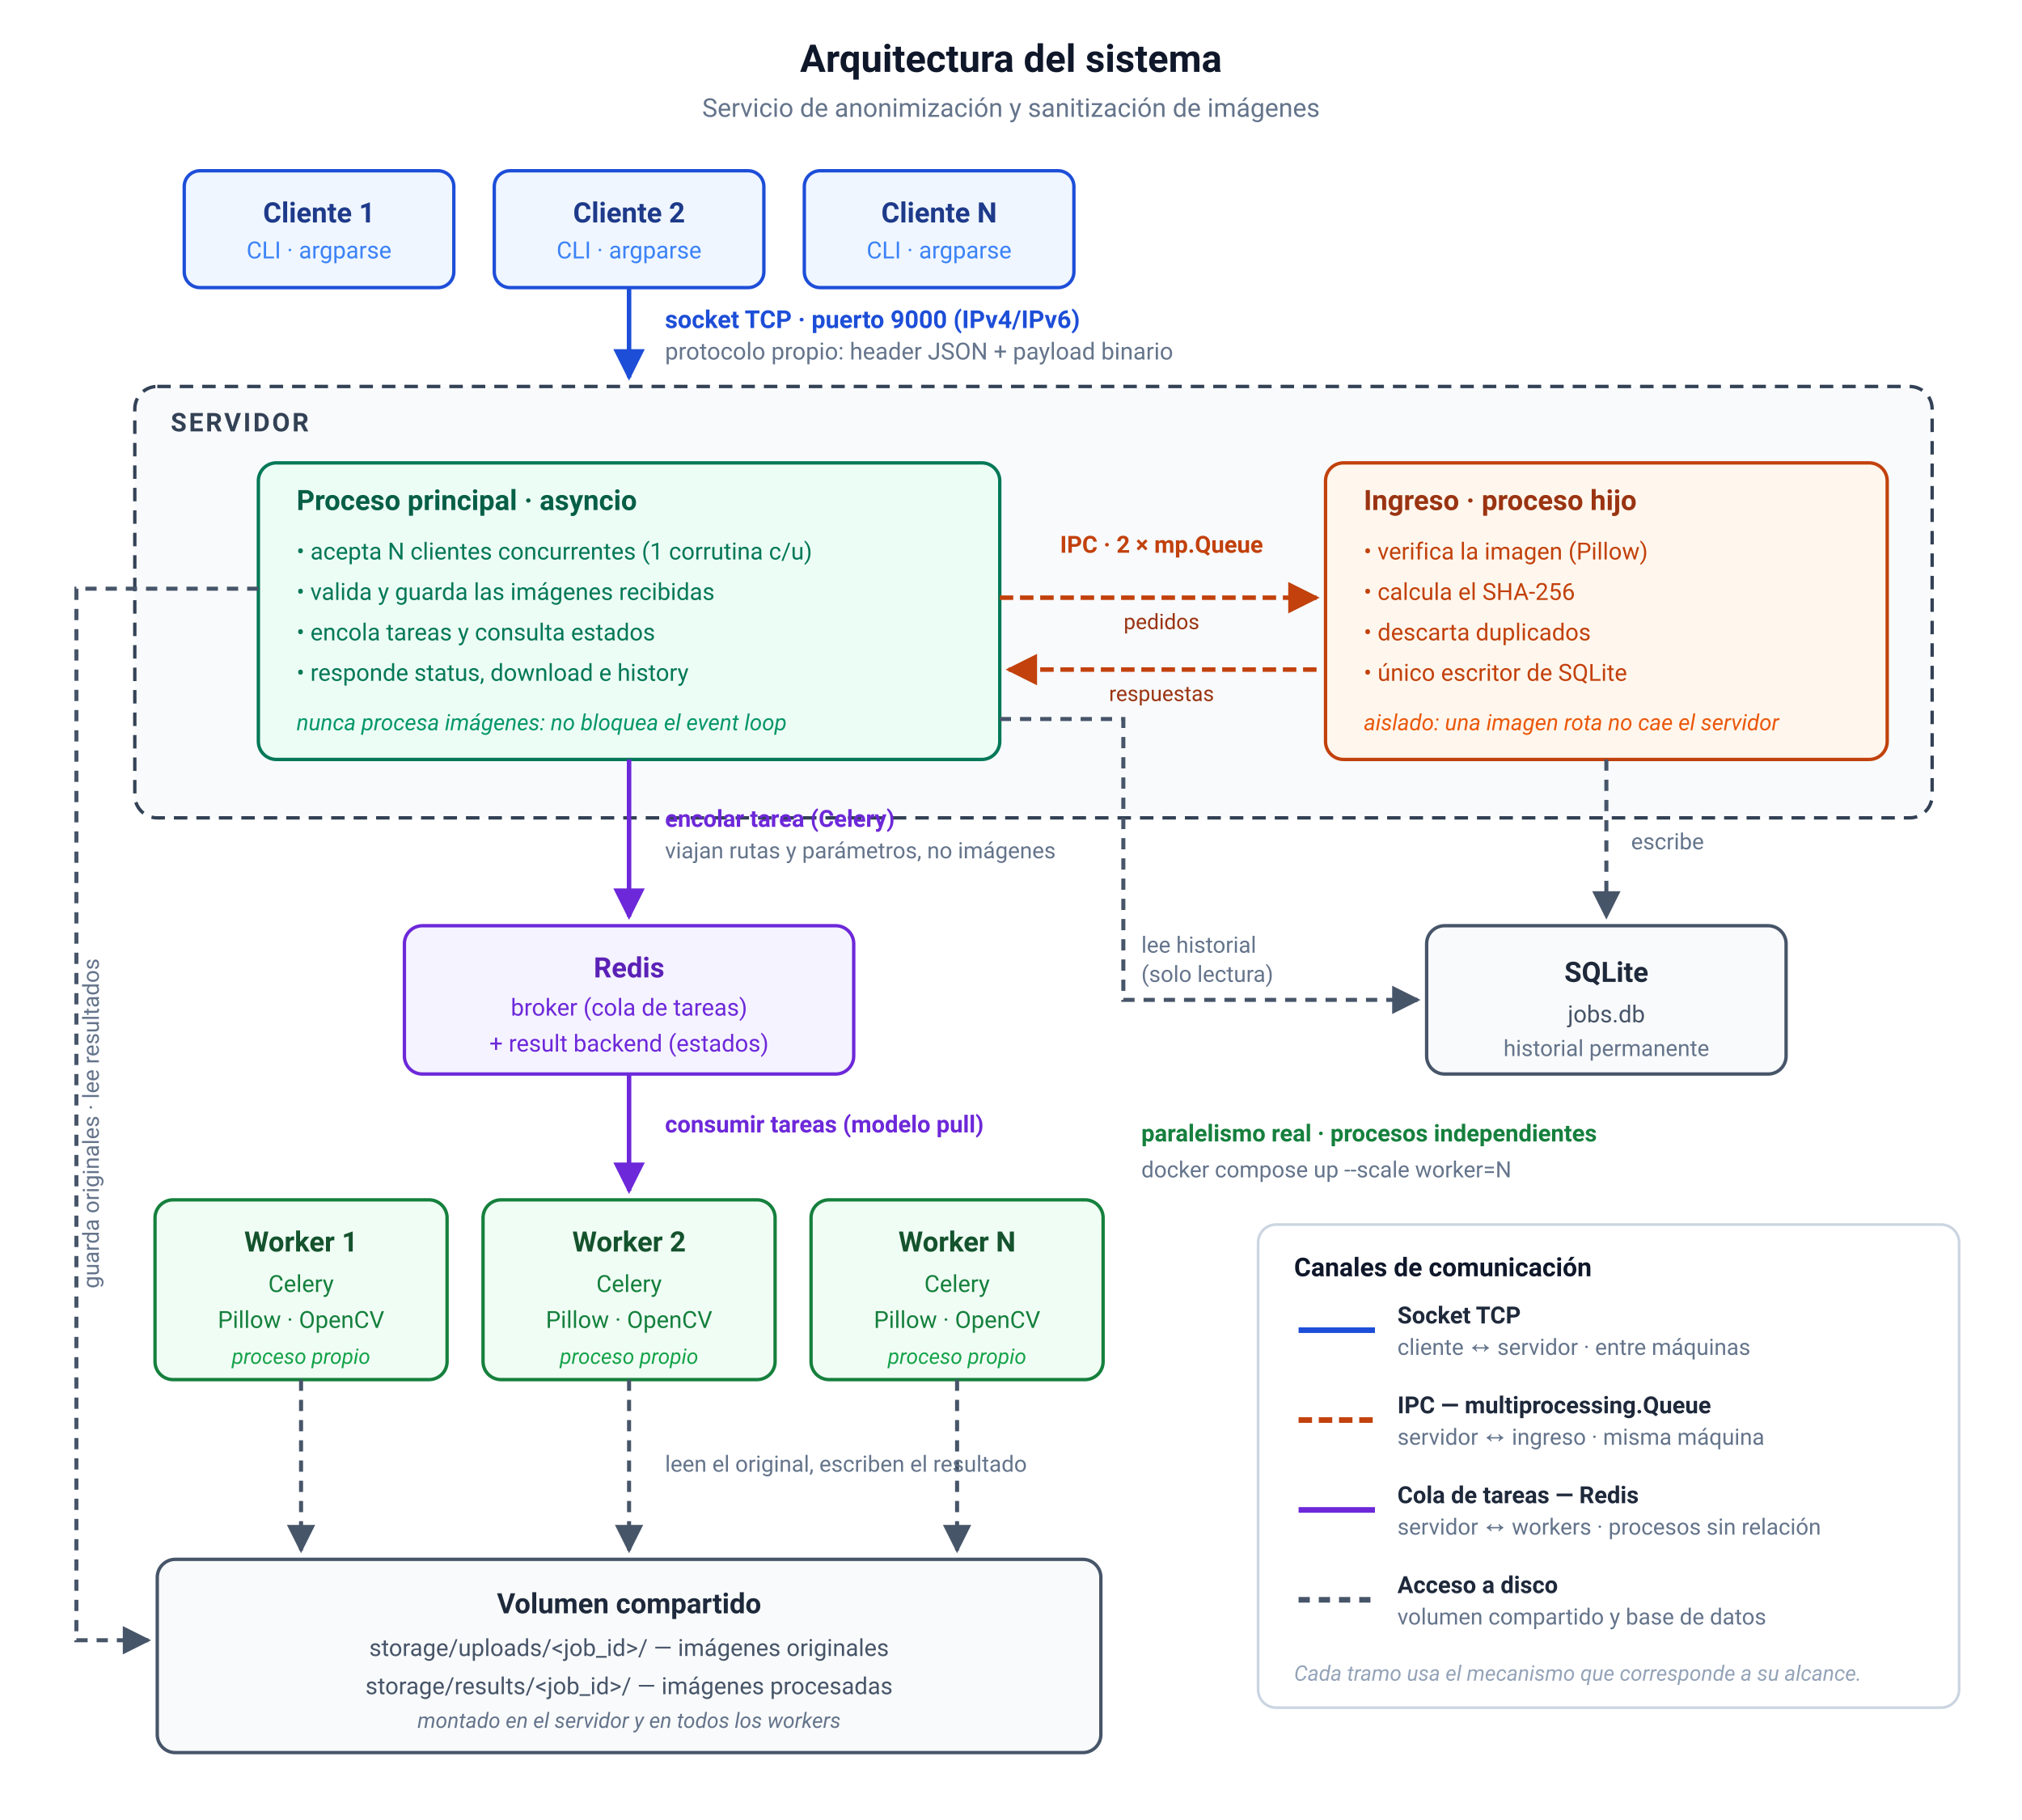
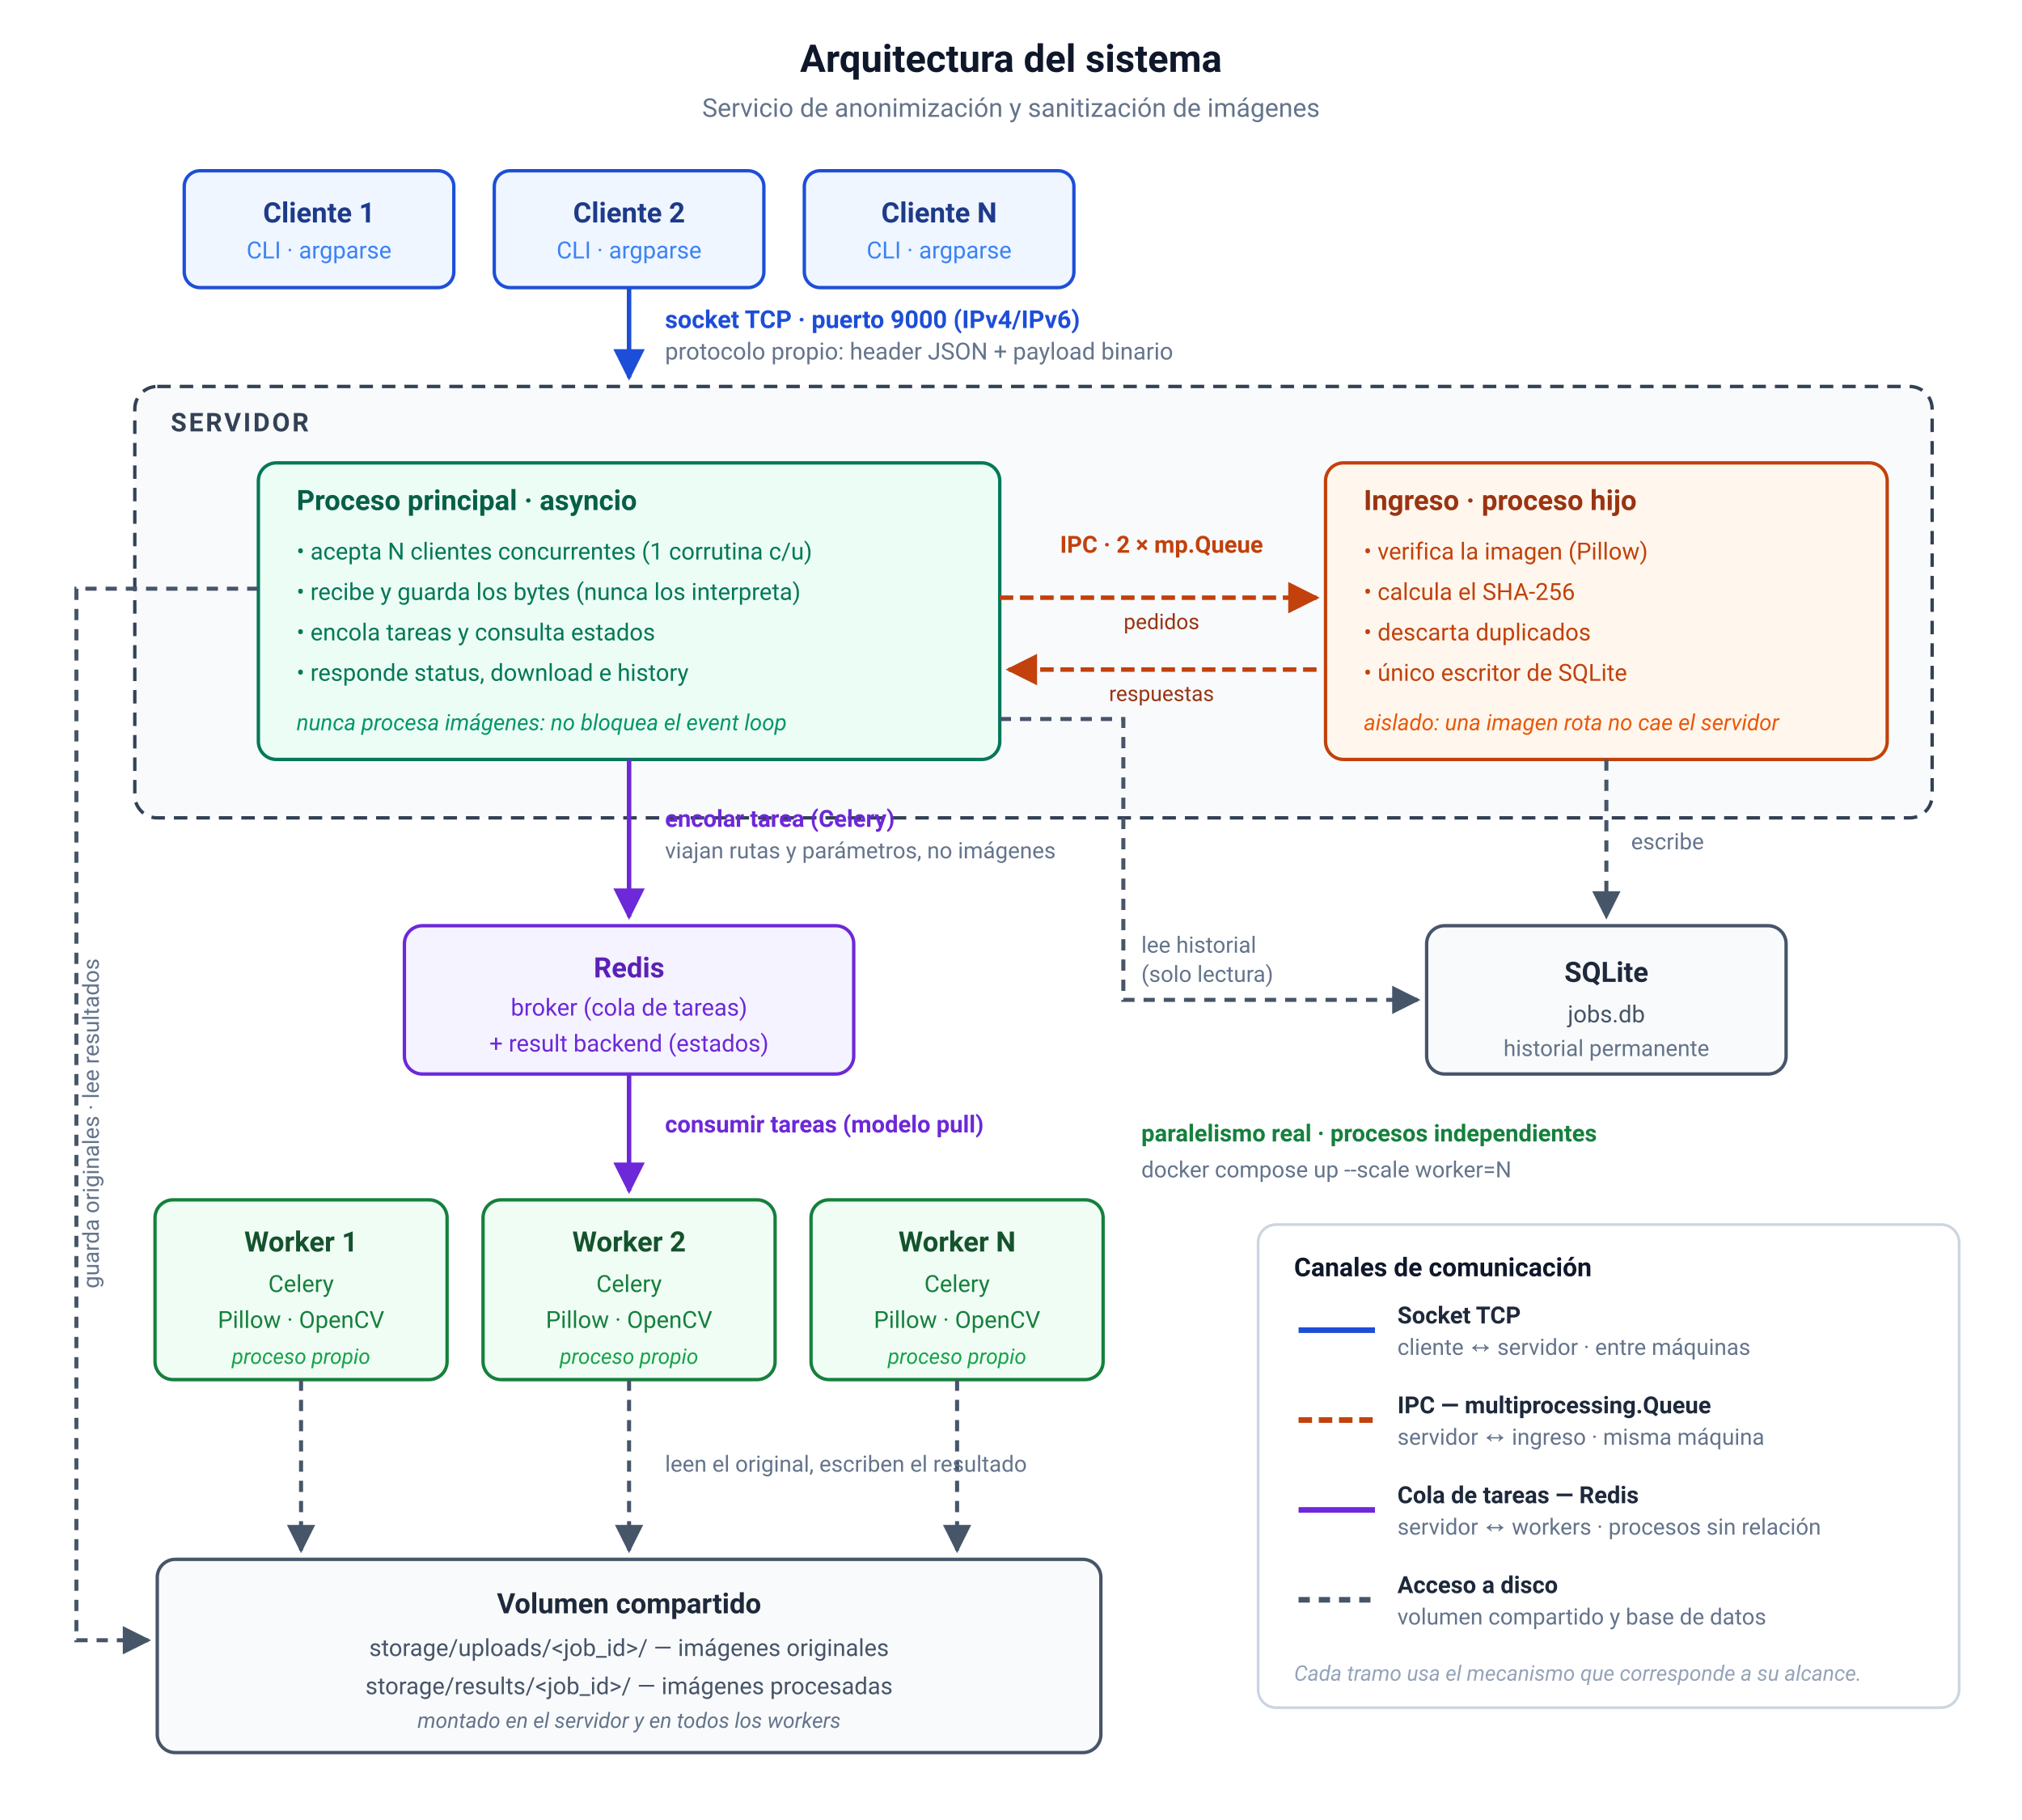
<svg xmlns="http://www.w3.org/2000/svg" viewBox="0 0 900 810" width="900" height="810" font-family="ui-sans-serif, system-ui, -apple-system, 'Segoe UI', Roboto, Helvetica, Arial, sans-serif">
  <defs>
    <marker id="aTcp" viewBox="0 0 10 10" refX="9" refY="5" markerWidth="7" markerHeight="7" orient="auto-start-reverse">
      <path d="M 0 0 L 10 5 L 0 10 z" fill="#1d4ed8" />
    </marker>
    <marker id="aIpc" viewBox="0 0 10 10" refX="9" refY="5" markerWidth="7" markerHeight="7" orient="auto-start-reverse">
      <path d="M 0 0 L 10 5 L 0 10 z" fill="#c2410c" />
    </marker>
    <marker id="aQueue" viewBox="0 0 10 10" refX="9" refY="5" markerWidth="7" markerHeight="7" orient="auto-start-reverse">
      <path d="M 0 0 L 10 5 L 0 10 z" fill="#6d28d9" />
    </marker>
    <marker id="aFs" viewBox="0 0 10 10" refX="9" refY="5" markerWidth="7" markerHeight="7" orient="auto-start-reverse">
      <path d="M 0 0 L 10 5 L 0 10 z" fill="#475569" />
    </marker>
  </defs>
  <rect x="0" y="0" width="900" height="810" fill="#ffffff" />
  <text x="450" y="32" text-anchor="middle" font-size="17" font-weight="700" fill="#0f172a">
    Arquitectura del sistema
  </text>
  <text x="450" y="52" text-anchor="middle" font-size="11.5" fill="#64748b">
    Servicio de anonimización y sanitización de imágenes
  </text>
  <g>
    <rect x="82" y="76" width="120" height="52" rx="7" fill="#eff6ff" stroke="#1d4ed8" stroke-width="1.5" />
    <text x="142" y="99" text-anchor="middle" font-size="12.5" font-weight="600" fill="#1e3a8a">Cliente 1</text>
    <text x="142" y="115" text-anchor="middle" font-size="10.5" fill="#3b82f6">CLI · argparse</text>
    <rect x="220" y="76" width="120" height="52" rx="7" fill="#eff6ff" stroke="#1d4ed8" stroke-width="1.5" />
    <text x="280" y="99" text-anchor="middle" font-size="12.5" font-weight="600" fill="#1e3a8a">Cliente 2</text>
    <text x="280" y="115" text-anchor="middle" font-size="10.5" fill="#3b82f6">CLI · argparse</text>
    <rect x="358" y="76" width="120" height="52" rx="7" fill="#eff6ff" stroke="#1d4ed8" stroke-width="1.5" />
    <text x="418" y="99" text-anchor="middle" font-size="12.5" font-weight="600" fill="#1e3a8a">Cliente N</text>
    <text x="418" y="115" text-anchor="middle" font-size="10.5" fill="#3b82f6">CLI · argparse</text>
  </g>
  <line x1="280" y1="128" x2="280" y2="168" stroke="#1d4ed8" stroke-width="2" marker-end="url(#aTcp)" />
  <text x="296" y="146" font-size="11" font-weight="600" fill="#1d4ed8">socket TCP · puerto 9000 (IPv4/IPv6)</text>
  <text x="296" y="160" font-size="10.5" fill="#64748b">protocolo propio: header JSON + payload binario</text>
  <rect x="60" y="172" width="800" height="192" rx="10" fill="#f8fafc" stroke="#334155" stroke-width="1.5" stroke-dasharray="6 4" />
  <text x="76" y="192" font-size="11.5" font-weight="700" fill="#334155" letter-spacing="1">SERVIDOR</text>
  <rect x="115" y="206" width="330" height="132" rx="8" fill="#ecfdf5" stroke="#047857" stroke-width="1.5" />
  <text x="132" y="227" font-size="12.5" font-weight="700" fill="#065f46">Proceso principal · asyncio</text>
  <text x="132" y="249" font-size="10.5" fill="#047857">• acepta N clientes concurrentes (1 corrutina c/u)</text>
-   <text x="132" y="267" font-size="10.5" fill="#047857">• valida y guarda las imágenes recibidas</text>
+   <text x="132" y="267" font-size="10.5" fill="#047857">• recibe y guarda los bytes (nunca los interpreta)</text>
  <text x="132" y="285" font-size="10.5" fill="#047857">• encola tareas y consulta estados</text>
  <text x="132" y="303" font-size="10.5" fill="#047857">• responde status, download e history</text>
  <text x="132" y="325" font-size="10" font-style="italic" fill="#059669">nunca procesa imágenes: no bloquea el event loop</text>
  <rect x="590" y="206" width="250" height="132" rx="8" fill="#fff7ed" stroke="#c2410c" stroke-width="1.5" />
  <text x="607" y="227" font-size="12.5" font-weight="700" fill="#9a3412">Ingreso · proceso hijo</text>
  <text x="607" y="249" font-size="10.5" fill="#c2410c">• verifica la imagen (Pillow)</text>
  <text x="607" y="267" font-size="10.5" fill="#c2410c">• calcula el SHA-256</text>
  <text x="607" y="285" font-size="10.5" fill="#c2410c">• descarta duplicados</text>
  <text x="607" y="303" font-size="10.5" fill="#c2410c">• único escritor de SQLite</text>
  <text x="607" y="325" font-size="10" font-style="italic" fill="#ea580c">aislado: una imagen rota no cae el servidor</text>
  <text x="517" y="246" text-anchor="middle" font-size="10.5" font-weight="600" fill="#c2410c">IPC · 2 × mp.Queue</text>
  <line x1="445" y1="266" x2="586" y2="266" stroke="#c2410c" stroke-width="2" stroke-dasharray="6 3" marker-end="url(#aIpc)" />
  <text x="517" y="280" text-anchor="middle" font-size="9.5" fill="#9a3412">pedidos</text>
  <line x1="586" y1="298" x2="449" y2="298" stroke="#c2410c" stroke-width="2" stroke-dasharray="6 3" marker-end="url(#aIpc)" />
  <text x="517" y="312" text-anchor="middle" font-size="9.5" fill="#9a3412">respuestas</text>
  <line x1="280" y1="338" x2="280" y2="408" stroke="#6d28d9" stroke-width="2" marker-end="url(#aQueue)" />
  <text x="296" y="368" font-size="10.5" font-weight="600" fill="#6d28d9">encolar tarea (Celery)</text>
  <text x="296" y="382" font-size="10" fill="#64748b">viajan rutas y parámetros, no imágenes</text>
  <line x1="715" y1="338" x2="715" y2="408" stroke="#475569" stroke-width="1.8" stroke-dasharray="5 4" marker-end="url(#aFs)" />
  <text x="726" y="378" font-size="10" fill="#64748b">escribe</text>
  <path d="M 445 320 L 500 320 L 500 445 L 631 445" fill="none" stroke="#475569" stroke-width="1.8" stroke-dasharray="5 4" marker-end="url(#aFs)" />
  <text x="508" y="424" font-size="10" fill="#64748b">lee historial</text>
  <text x="508" y="437" font-size="10" fill="#64748b">(solo lectura)</text>
  <rect x="180" y="412" width="200" height="66" rx="8" fill="#f5f3ff" stroke="#6d28d9" stroke-width="1.5" />
  <text x="280" y="435" text-anchor="middle" font-size="12.5" font-weight="700" fill="#5b21b6">Redis</text>
  <text x="280" y="452" text-anchor="middle" font-size="10.5" fill="#6d28d9">broker (cola de tareas)</text>
  <text x="280" y="468" text-anchor="middle" font-size="10.5" fill="#6d28d9">+ result backend (estados)</text>
  <rect x="635" y="412" width="160" height="66" rx="8" fill="#f9fafb" stroke="#475569" stroke-width="1.5" />
  <text x="715" y="437" text-anchor="middle" font-size="12.5" font-weight="700" fill="#1e293b">SQLite</text>
  <text x="715" y="455" text-anchor="middle" font-size="10.5" fill="#475569">jobs.db</text>
  <text x="715" y="470" text-anchor="middle" font-size="10" fill="#64748b">historial permanente</text>
  <line x1="280" y1="478" x2="280" y2="530" stroke="#6d28d9" stroke-width="2" marker-end="url(#aQueue)" />
  <text x="296" y="504" font-size="10.5" font-weight="600" fill="#6d28d9">consumir tareas (modelo pull)</text>
  <g>
    <rect x="69" y="534" width="130" height="80" rx="8" fill="#f0fdf4" stroke="#15803d" stroke-width="1.5" />
    <text x="134" y="557" text-anchor="middle" font-size="12.5" font-weight="700" fill="#14532d">Worker 1</text>
    <text x="134" y="575" text-anchor="middle" font-size="10.5" fill="#15803d">Celery</text>
    <text x="134" y="591" text-anchor="middle" font-size="10.5" fill="#15803d">Pillow · OpenCV</text>
    <text x="134" y="607" text-anchor="middle" font-size="9.5" font-style="italic" fill="#16a34a">proceso propio</text>
    <rect x="215" y="534" width="130" height="80" rx="8" fill="#f0fdf4" stroke="#15803d" stroke-width="1.5" />
    <text x="280" y="557" text-anchor="middle" font-size="12.5" font-weight="700" fill="#14532d">Worker 2</text>
    <text x="280" y="575" text-anchor="middle" font-size="10.5" fill="#15803d">Celery</text>
    <text x="280" y="591" text-anchor="middle" font-size="10.5" fill="#15803d">Pillow · OpenCV</text>
    <text x="280" y="607" text-anchor="middle" font-size="9.5" font-style="italic" fill="#16a34a">proceso propio</text>
    <rect x="361" y="534" width="130" height="80" rx="8" fill="#f0fdf4" stroke="#15803d" stroke-width="1.5" />
    <text x="426" y="557" text-anchor="middle" font-size="12.5" font-weight="700" fill="#14532d">Worker N</text>
    <text x="426" y="575" text-anchor="middle" font-size="10.5" fill="#15803d">Celery</text>
    <text x="426" y="591" text-anchor="middle" font-size="10.5" fill="#15803d">Pillow · OpenCV</text>
    <text x="426" y="607" text-anchor="middle" font-size="9.5" font-style="italic" fill="#16a34a">proceso propio</text>
  </g>
  <text x="508" y="508" font-size="10.5" font-weight="600" fill="#15803d">paralelismo real · procesos independientes</text>
  <text x="508" y="524" font-size="10" fill="#64748b">docker compose up --scale worker=N</text>
  <line x1="134" y1="614" x2="134" y2="690" stroke="#475569" stroke-width="1.8" stroke-dasharray="5 4" marker-end="url(#aFs)" />
  <line x1="280" y1="614" x2="280" y2="690" stroke="#475569" stroke-width="1.8" stroke-dasharray="5 4" marker-end="url(#aFs)" />
  <line x1="426" y1="614" x2="426" y2="690" stroke="#475569" stroke-width="1.8" stroke-dasharray="5 4" marker-end="url(#aFs)" />
  <text x="296" y="655" font-size="10" fill="#64748b">leen el original, escriben el resultado</text>
  <path d="M 115 262 L 34 262 L 34 730 L 66 730" fill="none" stroke="#475569" stroke-width="1.8" stroke-dasharray="5 4" marker-end="url(#aFs)" />
  <text x="44" y="500" font-size="10" fill="#64748b" transform="rotate(-90 44 500)" text-anchor="middle">
    guarda originales · lee resultados
  </text>
  <rect x="70" y="694" width="420" height="86" rx="8" fill="#f9fafb" stroke="#475569" stroke-width="1.5" />
  <text x="280" y="718" text-anchor="middle" font-size="12.5" font-weight="700" fill="#1e293b">Volumen compartido</text>
  <text x="280" y="737" text-anchor="middle" font-size="10.5" fill="#475569">storage/uploads/&lt;job_id&gt;/ — imágenes originales</text>
  <text x="280" y="754" text-anchor="middle" font-size="10.5" fill="#475569">storage/results/&lt;job_id&gt;/ — imágenes procesadas</text>
  <text x="280" y="769" text-anchor="middle" font-size="9.5" font-style="italic" fill="#64748b">montado en el servidor y en todos los workers</text>
  <rect x="560" y="545" width="312" height="215" rx="8" fill="#ffffff" stroke="#cbd5e1" stroke-width="1.2" />
  <text x="576" y="568" font-size="11.5" font-weight="700" fill="#0f172a">Canales de comunicación</text>
  <line x1="578" y1="592" x2="612" y2="592" stroke="#1d4ed8" stroke-width="2.5" />
  <text x="622" y="589" font-size="10.5" font-weight="600" fill="#1e293b">Socket TCP</text>
  <text x="622" y="603" font-size="10" fill="#64748b">cliente ↔ servidor · entre máquinas</text>
  <line x1="578" y1="632" x2="612" y2="632" stroke="#c2410c" stroke-width="2.5" stroke-dasharray="6 3" />
  <text x="622" y="629" font-size="10.5" font-weight="600" fill="#1e293b">IPC — multiprocessing.Queue</text>
  <text x="622" y="643" font-size="10" fill="#64748b">servidor ↔ ingreso · misma máquina</text>
  <line x1="578" y1="672" x2="612" y2="672" stroke="#6d28d9" stroke-width="2.5" />
  <text x="622" y="669" font-size="10.5" font-weight="600" fill="#1e293b">Cola de tareas — Redis</text>
  <text x="622" y="683" font-size="10" fill="#64748b">servidor ↔ workers · procesos sin relación</text>
  <line x1="578" y1="712" x2="612" y2="712" stroke="#475569" stroke-width="2.5" stroke-dasharray="5 4" />
  <text x="622" y="709" font-size="10.5" font-weight="600" fill="#1e293b">Acceso a disco</text>
  <text x="622" y="723" font-size="10" fill="#64748b">volumen compartido y base de datos</text>
  <text x="576" y="748" font-size="9.5" font-style="italic" fill="#94a3b8">Cada tramo usa el mecanismo que corresponde a su alcance.</text>
</svg>
